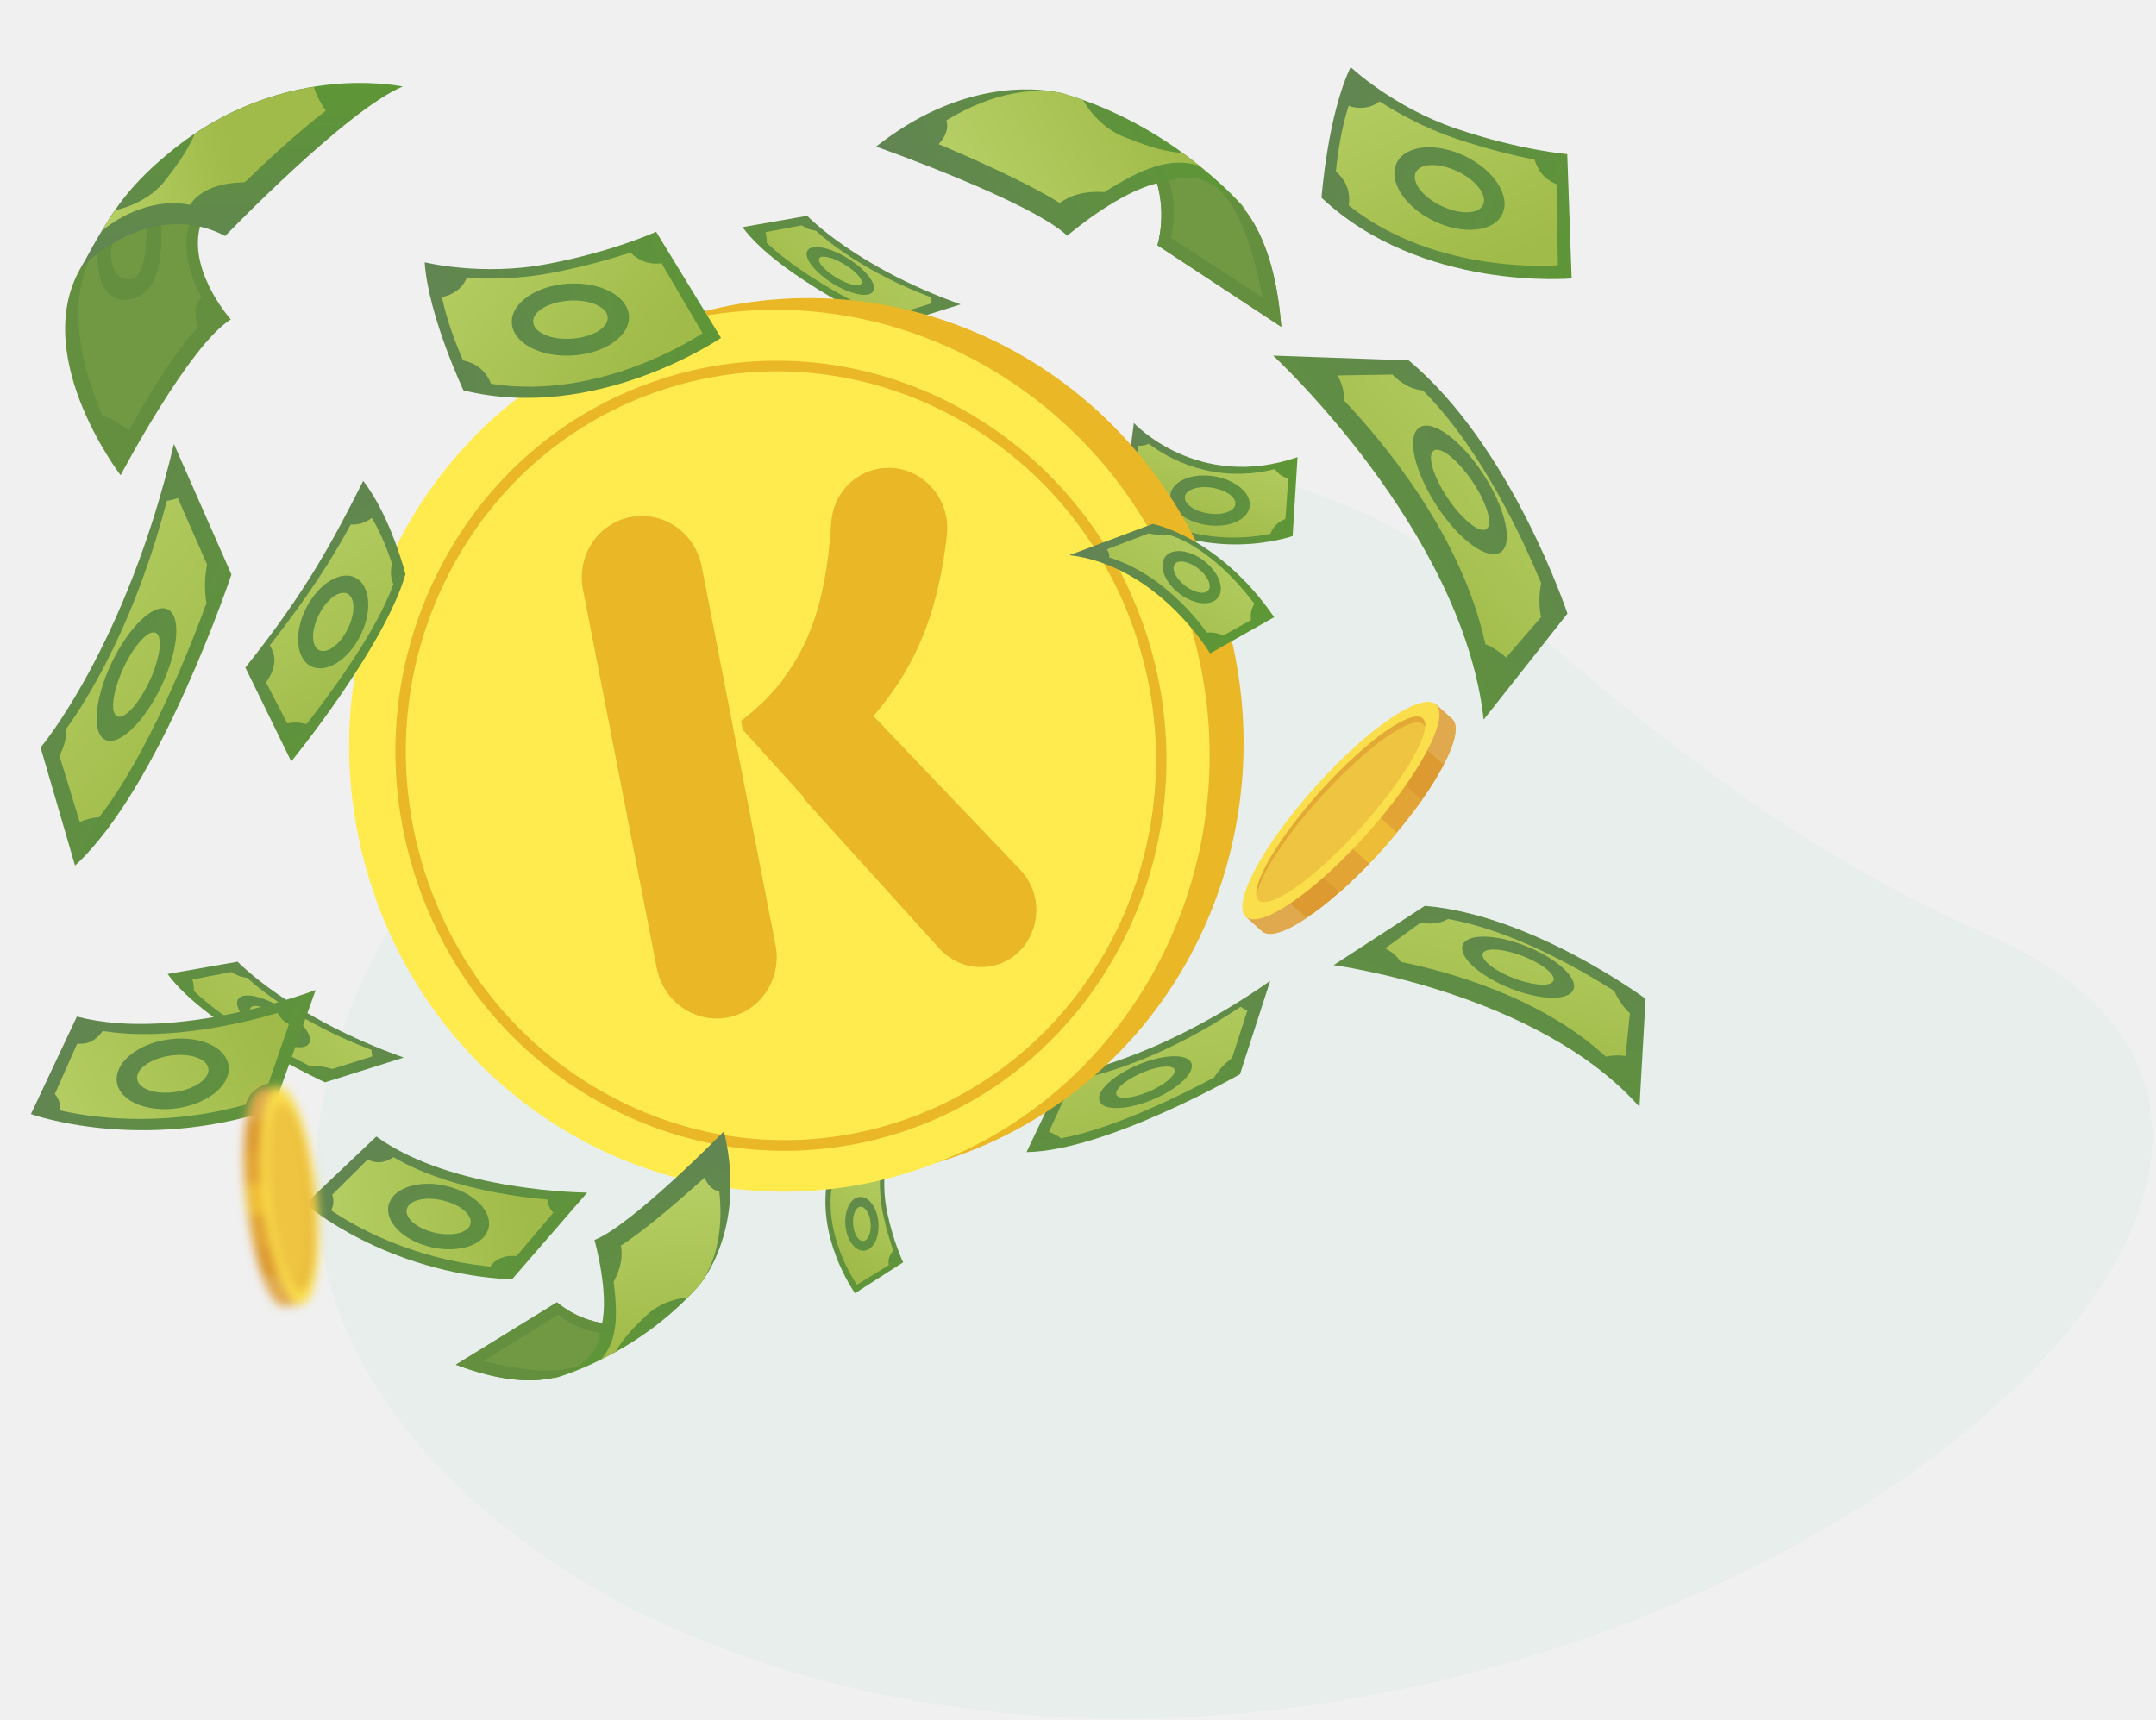
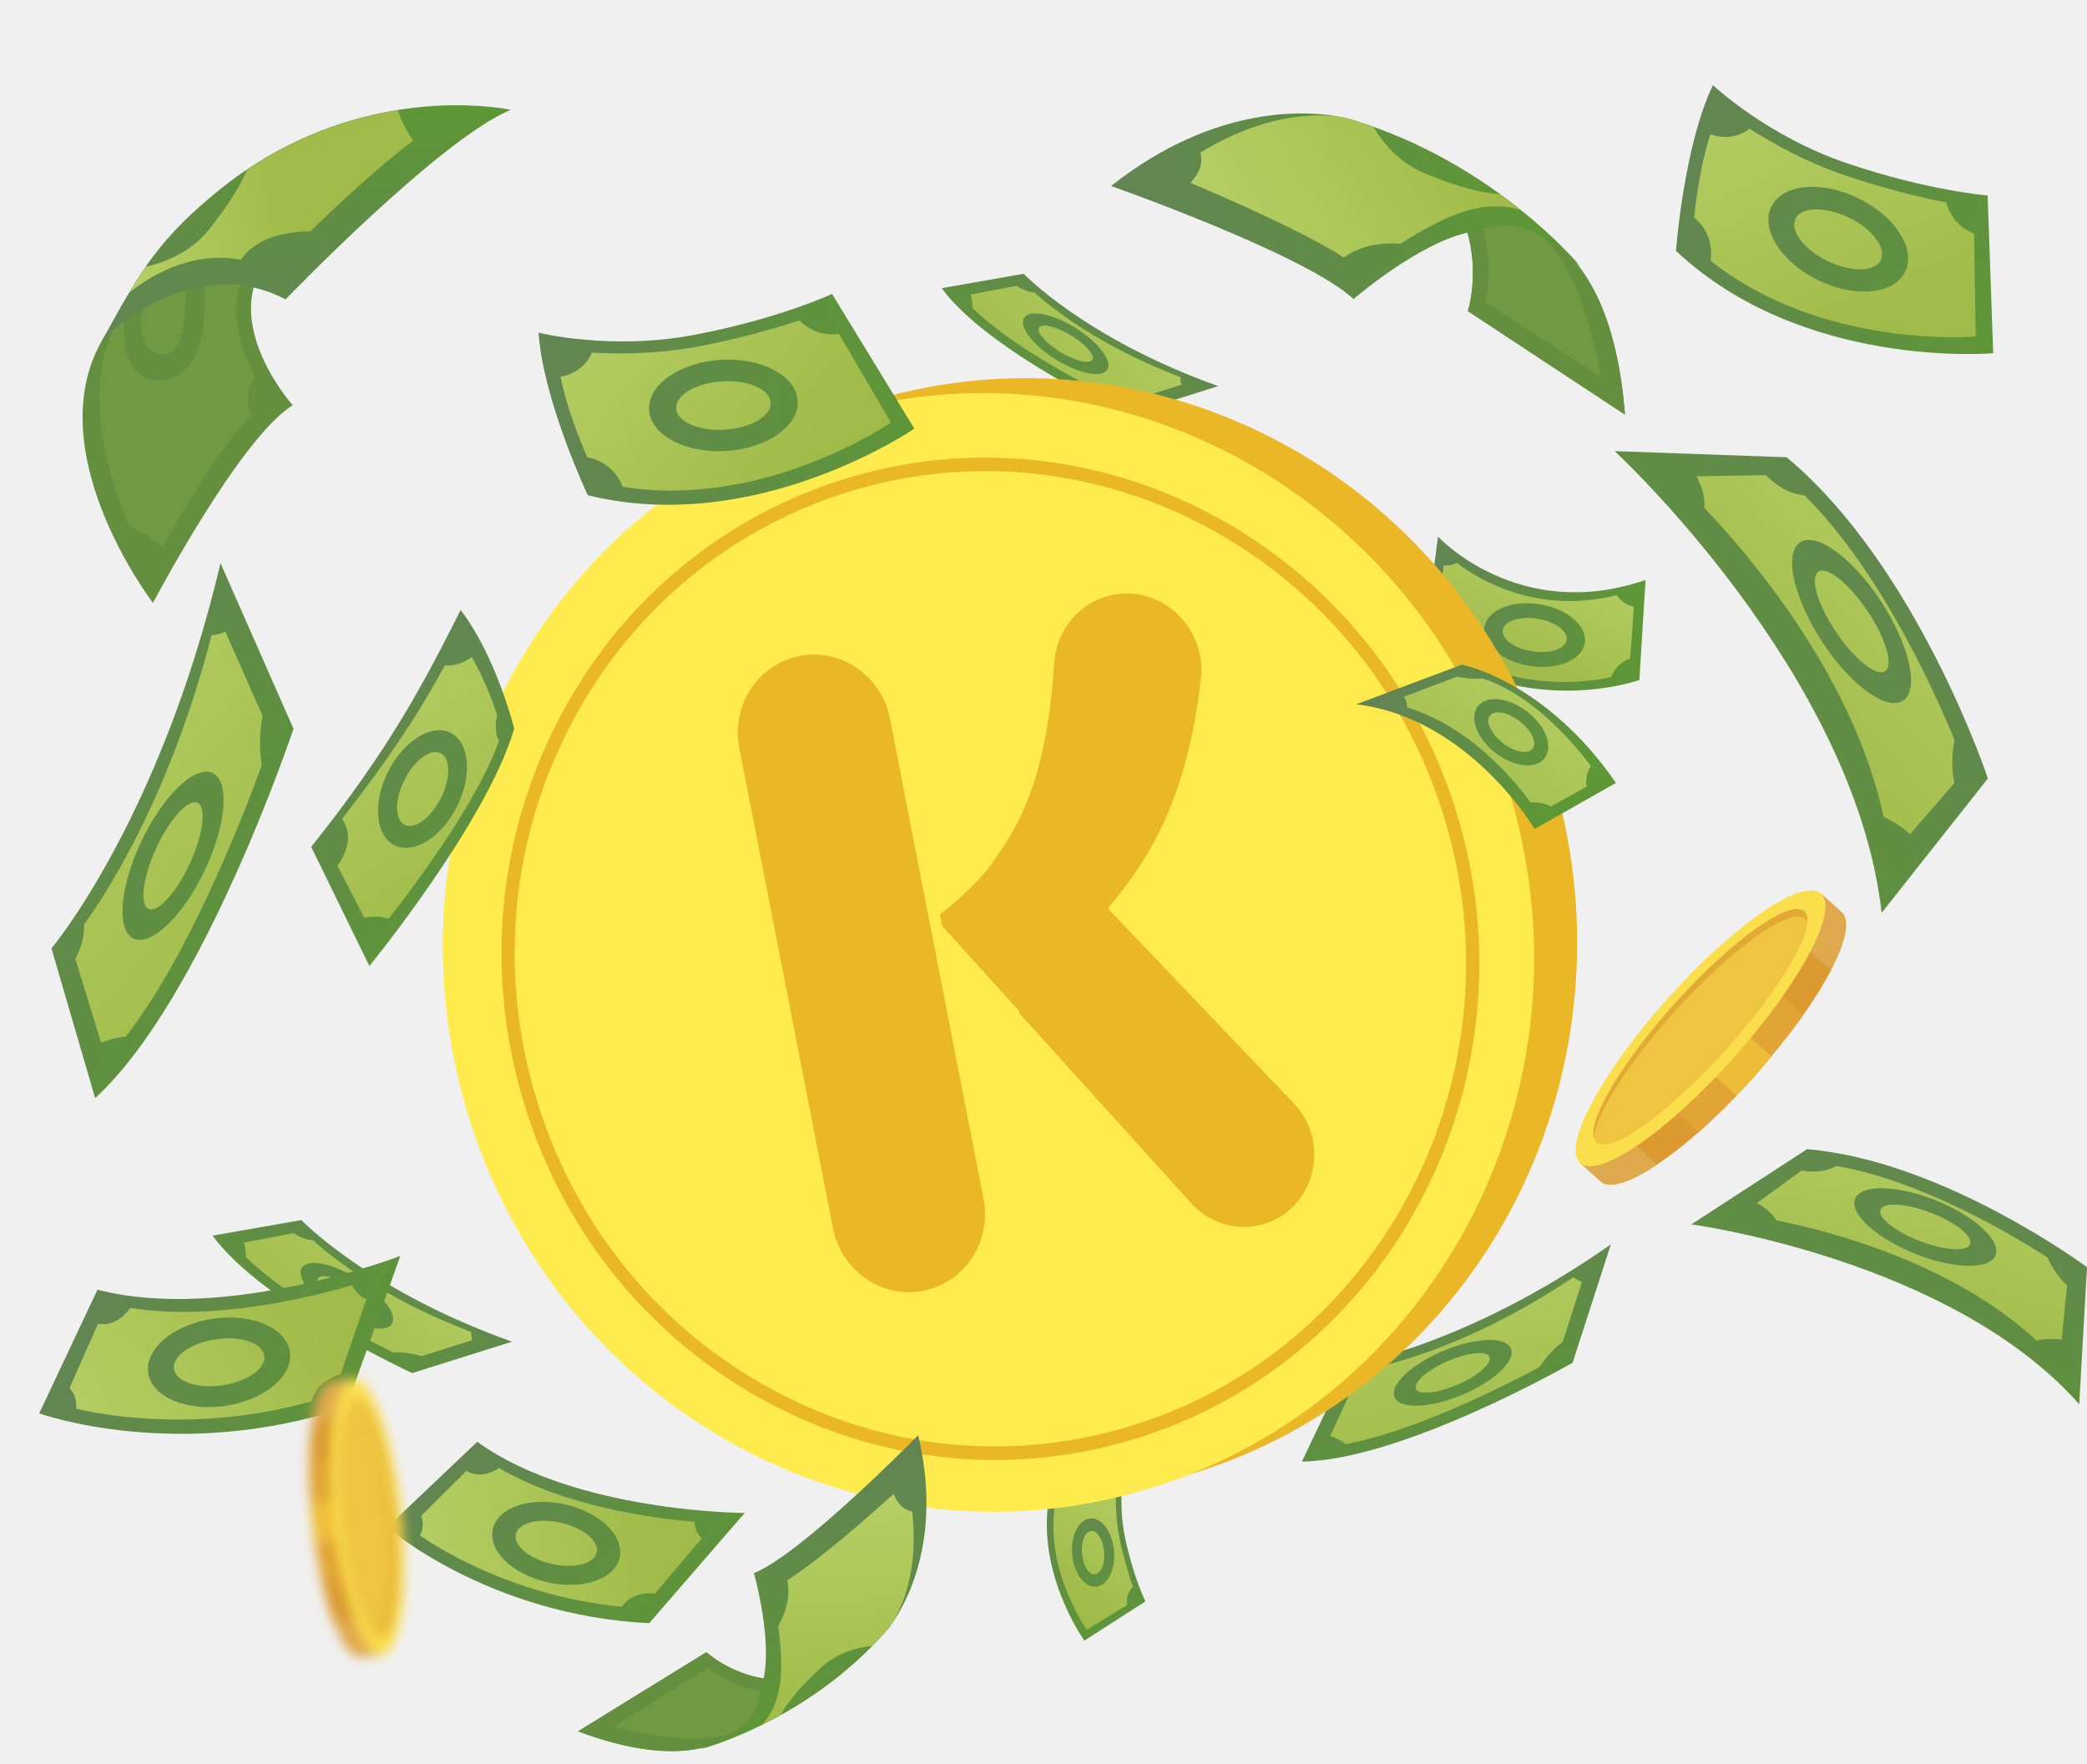
- <svg xmlns="http://www.w3.org/2000/svg" width="490" height="391" viewBox="0 0 490 391" fill="none">
-   <path opacity="0.2" d="M451.801 212.476C377.169 179.508 345.12 132.134 309.159 116.249C273.197 100.363 187.402 80.227 105.23 186.077C23.058 291.927 112.605 352.342 152.16 369.815C337.379 451.642 583.973 270.861 451.801 212.476Z" fill="#C3E5D9" />
+ <svg xmlns="http://www.w3.org/2000/svg" width="374" height="316" viewBox="0 0 374 316" fill="none">
  <path d="M201.537 262.866C201.537 262.866 200.181 268.873 201.65 275.709C203.1 282.545 205.266 286.97 205.266 286.97L194.324 293.995C194.324 293.995 185.115 281.208 188.242 267.216C188.242 267.216 195.981 263.355 201.537 262.866Z" fill="url(#paint0_linear)" />
  <path d="M195.548 274.334C194.456 274.429 193.702 276.237 193.891 278.384C194.079 280.531 195.096 282.207 196.207 282.113C197.3 282.019 198.053 280.211 197.865 278.064C197.676 275.916 196.659 274.259 195.548 274.334Z" fill="url(#paint1_linear)" />
  <path d="M203.024 284.334C202.384 282.507 201.461 279.607 200.708 276.086C199.992 272.715 199.917 269.495 199.992 267.291C198.806 266.821 198.185 265.841 197.94 264.749C195.473 265.314 193.025 266.331 191.367 267.103C191.066 268.76 190.068 269.626 188.995 270.078C187.394 281.792 194.776 292.055 194.776 292.055L201.989 287.611C201.763 286.255 202.252 285.163 203.024 284.334ZM196.396 284.334C194.324 284.504 192.422 281.905 192.14 278.534C191.857 275.163 193.307 272.282 195.379 272.112C197.45 271.943 199.352 274.542 199.635 277.913C199.917 281.302 198.467 284.165 196.396 284.334Z" fill="url(#paint2_linear)" />
  <path d="M241.562 244.562C241.562 244.562 262.072 241.62 288.677 222.989L281.818 244.203C281.818 244.203 251.343 261.683 233.305 261.913L241.562 244.562Z" fill="url(#paint3_linear)" />
  <path d="M258.773 244.218C255.197 245.928 253.013 248.082 253.862 249.086C254.729 250.065 258.305 249.48 261.888 247.811C265.465 246.101 267.649 243.947 266.799 242.944C265.933 241.965 262.333 242.532 258.773 244.218Z" fill="url(#paint4_linear)" />
  <path d="M281.944 228.887C265.535 239.865 252.096 243.797 246.529 245.038C245.464 246.28 244.168 247.03 242.906 247.478L238.39 257.313C239.407 257.672 240.379 258.144 241.124 258.783C253.321 256.548 269.156 248.577 275.895 244.972C276.92 243.375 278.29 241.805 280.022 240.492L283.506 229.706C282.896 229.49 282.379 229.196 281.944 228.887ZM270.476 241.195C272.089 243.067 268.865 246.736 263.263 249.405C257.661 252.074 251.799 252.706 250.186 250.833C248.574 248.961 251.797 245.293 257.399 242.623C262.984 239.978 268.839 239.305 270.476 241.195Z" fill="url(#paint5_linear)" />
  <path d="M183.455 49.058C183.455 49.058 194.545 60.723 218.313 69.191L201.793 74.391C201.793 74.391 177.013 62.955 168.753 51.635L183.455 49.058Z" fill="url(#paint6_linear)" />
  <path d="M191.416 59.803C188.724 58.307 186.377 57.893 186.124 58.883C185.894 59.872 187.873 61.874 190.542 63.392C193.234 64.888 195.581 65.302 195.834 64.313C196.064 63.323 194.085 61.299 191.416 59.803Z" fill="url(#paint7_linear)" />
  <path d="M211.549 67.58C197.215 62.127 188.679 55.386 185.388 52.417C184.123 52.302 183.064 51.819 182.213 51.221L173.953 52.786C174.183 53.591 174.321 54.419 174.252 55.178C181.155 61.897 193.326 68.34 198.641 70.986C200.114 70.916 201.725 71.078 203.335 71.584L211.733 68.938C211.595 68.454 211.549 67.994 211.549 67.58ZM198.595 65.855C198.135 67.718 194.362 67.327 190.151 64.98C185.941 62.633 182.903 59.205 183.364 57.341C183.824 55.478 187.597 55.869 191.808 58.216C195.995 60.562 199.056 63.968 198.595 65.855Z" fill="url(#paint8_linear)" />
  <path d="M257.697 96.161C257.697 96.161 272.103 111.776 294.889 103.927L293.782 121.857C293.782 121.857 273.926 129.009 255.177 115.607L257.697 96.161Z" fill="url(#paint9_linear)" />
  <path d="M275.484 110.874C272.308 110.382 269.541 111.283 269.295 112.902C269.05 114.521 271.406 116.222 274.562 116.714C277.738 117.205 280.504 116.304 280.75 114.685C281.016 113.087 278.66 111.386 275.484 110.874Z" fill="url(#paint10_linear)" />
  <path d="M292.143 117.985L292.799 108.743C291.406 108.436 290.422 107.616 289.725 106.653C275.648 110.157 265.32 104.092 261.079 100.875C260.28 101.264 259.48 101.387 258.702 101.325L257.493 112.083C259.829 112.739 261.55 114.276 261.345 117.452C272.533 123.538 283.496 122.452 288.742 121.345C289.254 119.952 290.238 118.661 292.143 117.985ZM274.152 119.337C269.193 118.558 265.546 115.444 266.017 112.391C266.488 109.337 270.914 107.493 275.873 108.272C280.832 109.05 284.48 112.165 284.008 115.218C283.537 118.271 279.131 120.116 274.152 119.337Z" fill="url(#paint11_linear)" />
  <g clip-path="url(#clip0)">
    <path d="M239.544 251.629C284.3 221.152 296.102 158.997 265.905 112.801C235.707 66.605 174.946 53.862 130.19 84.339C85.434 114.816 73.632 176.971 103.83 223.167C134.027 269.363 194.788 282.106 239.544 251.629Z" fill="#EAB726" />
    <path d="M211.156 264.974C209.834 265.461 208.498 265.928 207.145 266.361C206.687 266.506 206.228 266.651 205.772 266.784C204.729 267.101 203.689 267.4 202.641 267.686C152.584 281.062 100.185 251.748 84.094 200.437C68.743 151.497 91.825 99.705 136.138 79.257C139.672 77.623 143.34 76.194 147.134 74.979C148.493 74.541 149.863 74.14 151.226 73.768C152.554 73.405 153.887 73.074 155.22 72.771C159.304 71.846 163.391 71.204 167.474 70.832C173.54 70.27 179.581 70.296 185.531 70.892C203.981 72.727 221.524 79.916 236.119 91.372C251.606 103.52 263.773 120.464 270.18 140.902C286.312 192.358 259.984 246.96 211.156 264.974Z" fill="#FFEB4D" />
    <path d="M160.912 259.822C152.887 258.139 145.037 255.288 137.562 251.28C116.739 240.123 101.317 221.368 94.136 198.469C86.956 175.569 88.876 151.263 99.545 130.032C110.214 108.8 128.351 93.186 150.618 86.062C196.589 71.353 246.046 97.851 260.868 145.128C275.69 192.405 250.356 242.831 204.386 257.535C190.107 262.094 175.232 262.826 160.912 259.822ZM193.605 86.189C179.959 83.327 165.482 83.842 151.336 88.365C129.669 95.296 112.02 110.49 101.638 131.147C91.256 151.803 89.391 175.457 96.378 197.74C103.366 220.022 118.372 238.273 138.632 249.13C158.892 259.986 181.988 262.144 203.655 255.212C248.384 240.9 273.039 191.837 258.612 145.837C248.751 114.386 223.125 92.38 193.605 86.189Z" fill="#EAB726" />
    <path d="M159.48 128.784L176.248 214.805C177.743 222.471 172.919 229.845 165.459 231.299C157.999 232.753 150.758 227.731 149.264 220.066L132.495 134.045C131.001 126.38 135.825 119.005 143.285 117.551C150.745 116.097 157.985 121.119 159.48 128.784Z" fill="#EAB726" />
    <path d="M182.953 181.525L168.82 165.911L168.424 163.877C172.337 160.904 175.495 157.734 178.128 154.323L182.953 181.525Z" fill="#EAB726" />
    <path d="M177.91 154.415C185.266 144.828 187.961 133.399 188.906 118.873C189.291 112.757 193.618 107.739 199.467 106.599C208.262 104.884 216.194 112.473 215.202 121.606C212.878 142.294 206.415 153.524 198.515 162.775L231.857 197.728C238.951 205.185 235.225 217.699 225.278 219.638C220.95 220.482 216.491 218.944 213.506 215.646L182.679 181.578L177.91 154.415Z" fill="#EAB726" />
  </g>
  <path d="M303.099 219.408C303.099 219.408 349.629 225.634 372.607 251.643L374 227.067C374 227.067 348.196 207.939 323.825 205.932L303.099 219.408Z" fill="url(#paint12_linear)" />
  <path d="M369.453 240.051L370.436 230.385C369.33 229.32 368.266 228.009 367.405 226.33C367.201 225.961 367.037 225.634 366.914 225.306C359.828 220.8 343.936 211.503 329.067 208.922C327.101 210.069 324.89 210.11 322.883 209.741L314.814 215.599C316.288 216.377 317.558 217.36 318.336 218.671C328.822 220.8 350.121 226.535 364.948 240.215C366.259 239.928 367.733 239.847 369.453 240.051ZM344.673 225.224C337.669 222.766 332.098 218.384 332.303 215.435C332.508 212.486 338.324 212.076 345.369 214.534C352.373 216.991 357.944 221.374 357.739 224.323C357.534 227.272 351.677 227.682 344.673 225.224Z" fill="url(#paint13_linear)" />
  <path d="M345.206 217.032C340.741 215.476 337.014 215.476 336.932 217.032C336.85 218.589 340.372 221.128 344.837 222.685C349.302 224.241 353.029 224.241 353.111 222.685C353.234 221.128 349.67 218.589 345.206 217.032Z" fill="url(#paint14_linear)" />
  <path d="M54.01 218.63C54.01 218.63 66.017 231.259 91.749 240.426L73.863 246.056C73.863 246.056 47.035 233.676 38.092 221.42L54.01 218.63Z" fill="url(#paint15_linear)" />
  <path d="M62.629 230.263C59.714 228.643 57.173 228.195 56.9 229.266C56.65 230.337 58.793 232.505 61.682 234.149C64.597 235.768 67.138 236.216 67.412 235.145C67.661 234.074 65.518 231.882 62.629 230.263Z" fill="url(#paint16_linear)" />
  <path d="M84.426 238.683C68.907 232.779 59.665 225.48 56.103 222.267C54.733 222.142 53.587 221.619 52.666 220.971L43.723 222.665C43.972 223.537 44.121 224.434 44.047 225.256C51.52 232.53 64.697 239.505 70.451 242.369C72.046 242.294 73.79 242.469 75.533 243.017L84.626 240.152C84.476 239.629 84.426 239.131 84.426 238.683ZM70.402 236.814C69.903 238.832 65.818 238.408 61.26 235.868C56.701 233.327 53.413 229.615 53.911 227.597C54.409 225.58 58.495 226.003 63.053 228.544C67.587 231.085 70.9 234.772 70.402 236.814Z" fill="url(#paint17_linear)" />
  <path d="M133.453 271.12C133.453 271.12 103.016 271.024 85.528 258.367L69.389 273.686C69.389 273.686 87.455 289.444 116.34 290.873L133.453 271.12Z" fill="url(#paint18_linear)" />
  <path d="M83.578 263.582L75.499 271.609C75.968 273.008 75.772 274.193 75.246 275.152C79.967 278.368 93.073 286.128 111.409 287.93C112.506 286.395 114.367 285.318 117.407 285.535L125.747 275.686C125.042 274.982 124.547 274.005 124.408 272.7C117.278 272.097 101.21 270.003 89.43 263.066C87.081 264.599 85.121 264.443 83.578 263.582ZM101.26 269.576C107.524 270.992 111.92 275.261 111.048 279.128C110.177 282.994 104.386 284.96 98.097 283.548C91.833 282.132 87.438 277.864 88.309 273.997C89.206 270.126 94.997 268.16 101.26 269.576Z" fill="url(#paint19_linear)" />
  <path d="M92.447 274.923C91.992 276.964 94.863 279.351 98.865 280.249C102.867 281.148 106.481 280.24 106.936 278.199C107.39 276.157 104.52 273.77 100.517 272.872C96.51 271.949 92.902 272.882 92.447 274.923Z" fill="url(#paint20_linear)" />
  <path d="M46.065 49.665C37.999 48.218 26.364 49.305 19.631 58.878C5.303 79.211 27.414 108.042 27.414 108.042C27.414 108.042 42.987 78.454 52.458 72.613C52.458 72.613 41.583 60.512 46.065 49.665Z" fill="#638F3F" />
  <path opacity="0.2" d="M29.413 63.523C33.673 63.53 33.282 52.02 33.282 52.02C33.282 52.02 26.69 50.37 25.329 56.266C25.329 56.225 24.375 63.514 29.413 63.523Z" fill="#AAC25C" />
  <path opacity="0.2" d="M36.481 49.772C36.481 49.772 38.583 66.405 29.815 68.029C21.047 69.694 22.215 56.875 22.215 56.875C22.38 56.179 22.627 55.606 22.915 55.033C22.012 56.015 21.191 57.16 20.533 58.511C14.779 70.38 19.383 85.46 23.218 94.437C25.347 95.137 27.392 96.451 29.274 97.928C32.684 91.749 39.338 80.292 45.001 74.403C44.593 73.214 44.349 71.985 44.474 70.634C44.599 69.405 45.051 68.382 45.79 67.605C43.503 63.382 40.852 56.497 43.32 50.316C41.232 49.944 38.775 49.694 36.235 49.772C36.358 49.772 36.481 49.772 36.481 49.772Z" fill="#AAC25C" />
  <path d="M91.539 19.676C78.833 24.898 51.179 53.647 51.179 53.647C37.919 46.661 24.225 54.79 18.317 61.047C20.043 57.814 21.604 54.99 23.164 52.412C27.19 45.62 31.376 40.343 39.743 33.68C53.647 22.645 68.029 19.555 78.147 18.958C86.257 18.521 91.539 19.676 91.539 19.676Z" fill="url(#paint21_linear)" />
  <path d="M43.163 46.547C45.79 42.742 50.626 41.522 55.623 41.448C60.71 36.5 67.766 29.959 74.04 25.177C72.937 23.578 71.957 21.774 71.305 19.766C63.316 21.022 53.767 24.037 44.254 30.452C42.568 34.422 39.982 37.859 37.684 40.845C34.851 44.567 30.424 46.854 26.162 47.789C25.136 49.303 24.15 50.816 23.165 52.453C27.881 48.611 35.342 45.019 43.163 46.547Z" fill="url(#paint22_linear)" />
  <path d="M9.225 169.942C9.225 169.942 28.654 146.899 39.52 100.918L52.599 130.596C52.599 130.596 36.417 179.072 17.048 196.777L9.225 169.942Z" fill="url(#paint23_linear)" />
  <path d="M27.585 152.913C25.356 158.231 25.068 162.685 26.962 162.952C28.851 163.177 32.169 159.082 34.446 153.801C36.675 148.483 36.963 144.029 35.069 143.762C33.181 143.537 29.819 147.637 27.585 152.913Z" fill="url(#paint24_linear)" />
  <path d="M37.915 113.84C30.716 141.642 19.926 158.918 15.079 165.653C15.126 168.032 14.444 170.102 13.506 171.81L18.119 186.862C19.57 186.267 21.083 185.84 22.511 185.812C33.595 171.582 43.08 147.601 46.91 137.164C46.479 134.437 46.447 131.406 47.057 128.304L40.404 113.218C39.533 113.574 38.686 113.755 37.915 113.84ZM37.37 138.306C40.933 138.778 40.982 145.882 37.481 154.202C33.98 162.522 28.224 168.881 24.66 168.408C21.097 167.935 21.048 160.832 24.549 152.512C28.055 144.234 33.763 137.838 37.37 138.306Z" fill="url(#paint25_linear)" />
  <path d="M82.546 109.323C75.942 122.39 69.877 134.112 55.766 151.752L66.195 173.108C66.195 173.108 87.265 147.329 92.156 130.542C92.156 130.542 88.866 117.485 82.546 109.323Z" fill="url(#paint26_linear)" />
  <path d="M78.96 134.973C80.751 135.869 80.805 139.482 79.001 143.021C77.225 146.576 74.312 148.706 72.521 147.81C70.73 146.914 70.676 143.301 72.48 139.762C74.256 136.207 77.142 134.062 78.96 134.973Z" fill="url(#paint27_linear)" />
  <path d="M79.714 119.238C81.499 119.378 83.138 118.755 84.529 117.743C86.743 121.528 88.235 125.516 89.091 128.145C88.635 130.111 88.857 131.633 89.405 132.764C85.624 143.543 74.69 158.199 69.658 164.623C68.305 164.223 66.827 164.112 65.299 164.474L60.462 155.136C63.068 151.508 62.653 148.732 61.306 146.723C69.687 136.048 75.179 127.589 79.714 119.238ZM69.539 138.294C66.745 143.859 67.279 149.747 70.683 151.475C74.101 153.175 79.13 150.081 81.898 144.502C84.693 138.938 84.158 133.049 80.755 131.321C77.379 129.609 72.334 132.73 69.539 138.294Z" fill="url(#paint28_linear)" />
  <path d="M96.519 59.623C96.519 59.623 109.516 62.862 124.452 59.999C139.386 57.176 149.114 52.681 149.114 52.681L163.859 76.812C163.859 76.812 135.61 96.218 105.335 88.744C105.335 88.744 97.315 71.727 96.519 59.623Z" fill="url(#paint29_linear)" />
  <path d="M121.168 73.2C121.32 75.579 125.214 77.305 129.892 76.999C134.569 76.693 138.263 74.563 138.112 72.142C137.96 69.763 134.065 68.037 129.388 68.343C124.71 68.649 121.058 70.78 121.168 73.2Z" fill="url(#paint30_linear)" />
  <path d="M143.273 57.426C139.27 58.73 132.92 60.596 125.226 62.064C117.861 63.457 110.855 63.465 106.068 63.195C104.987 65.752 102.827 67.056 100.44 67.535C101.55 72.927 103.643 78.3 105.241 81.941C108.83 82.676 110.666 84.888 111.597 87.244C136.99 91.291 159.664 75.735 159.664 75.735L150.349 59.837C147.389 60.262 145.038 59.145 143.273 57.426ZM142.953 71.84C143.221 76.353 137.478 80.363 130.135 80.814C122.791 81.265 116.596 77.973 116.328 73.46C116.059 68.948 121.802 64.938 129.146 64.486C136.53 64.036 142.685 67.327 142.953 71.84Z" fill="url(#paint31_linear)" />
  <path d="M291.198 74.294L263.05 55.753C263.05 55.753 265.222 48.961 262.829 41.182C263.801 40.819 264.848 40.506 265.941 40.357C269.031 39.826 272.388 40.181 275.661 41.713C282.958 45.106 289.68 54.618 291.198 74.294Z" fill="#638F3F" />
  <path d="M291.198 74.294L263.05 55.753C263.05 55.753 265.222 48.961 262.829 41.182C263.801 40.819 264.848 40.506 265.941 40.357C269.031 39.826 272.388 40.181 275.661 41.713C282.958 45.106 289.68 54.618 291.198 74.294Z" fill="#638F3F" />
  <path opacity="0.2" d="M286.938 67.622L266.057 53.998C266.057 53.998 267.972 48.247 265.559 40.432C265.666 40.371 265.757 40.366 265.885 40.341C268.975 39.811 272.332 40.165 275.605 41.697C280.589 45.414 284.356 54.203 286.938 67.622Z" fill="#AAC25C" />
  <path d="M283.245 47.768C272.484 38.194 270.152 40.225 263.473 41.569C254.308 43.43 242.556 53.591 242.556 53.591C234.083 45.638 199.111 33.329 199.111 33.329C218.196 18.249 235.033 19.944 240.223 20.953C240.426 20.98 240.629 21.005 240.797 21.052C241.503 21.216 241.838 21.308 241.838 21.308C255.052 25.25 265.495 31.942 272.547 37.641C279.097 42.87 282.794 47.224 283.245 47.768Z" fill="url(#paint32_linear)" />
  <path d="M255.529 31.149C251.464 29.548 248.211 26.309 246.132 22.732C244.731 22.256 243.31 21.744 241.838 21.308C241.838 21.308 241.447 21.201 240.797 21.051C240.63 21.005 240.426 20.979 240.223 20.953C235.196 20.229 226.279 20.536 215.084 27.365C215.674 29.15 214.927 30.987 213.353 32.777C219.975 35.563 233.57 41.502 240.823 46.144C243.261 44.382 246.581 43.344 250.965 43.681C254.532 41.419 258.877 38.951 262.579 37.838C266.153 36.75 269.45 36.667 272.567 37.676C271.381 36.748 270.118 35.77 268.764 34.796C263.939 34.428 259.427 32.704 255.529 31.149Z" fill="url(#paint33_linear)" />
  <path d="M103.59 310.247L126.596 296.065C126.596 296.065 130.797 299.943 137.262 300.838C137.197 301.667 137.069 302.534 136.808 303.379C136.147 305.804 134.753 308.125 132.531 309.985C127.595 314.14 118.405 315.805 103.59 310.247Z" fill="#638F3F" />
  <path d="M103.59 310.247L126.596 296.065C126.596 296.065 130.797 299.943 137.262 300.838C137.197 301.667 137.069 302.534 136.808 303.379C136.147 305.804 134.753 308.125 132.531 309.985C127.595 314.14 118.405 315.805 103.59 310.247Z" fill="#638F3F" />
  <path opacity="0.2" d="M109.882 309.409L126.854 298.845C126.854 298.845 130.385 302.184 136.882 303.076C136.89 303.174 136.863 303.243 136.838 303.343C136.177 305.769 134.783 308.089 132.561 309.949C128.172 312.314 120.509 312.076 109.882 309.409Z" fill="#AAC25C" />
  <path d="M125.562 313.447C136.164 308.867 135.478 306.485 136.762 301.175C138.512 293.884 135.106 281.902 135.106 281.902C143.755 278.435 164.542 257.184 164.542 257.184C169.041 276.162 162.108 287.826 159.618 291.256C159.53 291.395 159.443 291.534 159.352 291.64C158.994 292.097 158.813 292.309 158.813 292.309C151.475 300.579 143.075 305.904 136.546 309.1C130.527 312.091 126.111 313.304 125.562 313.447Z" fill="url(#paint34_linear)" />
  <path d="M147.025 298.929C149.565 296.516 153.021 295.248 156.324 294.949C157.145 294.092 157.998 293.232 158.813 292.309C158.813 292.309 159.024 292.062 159.352 291.64C159.442 291.534 159.53 291.395 159.617 291.256C161.846 287.847 164.642 281.262 163.468 270.813C161.971 270.637 160.889 269.473 160.121 267.722C155.854 271.593 146.935 279.463 141.105 283.163C141.56 285.532 141.191 288.296 139.462 291.369C139.898 294.727 140.221 298.721 139.776 301.788C139.357 304.754 138.301 307.179 136.512 309.103C137.588 308.555 138.727 307.968 139.893 307.314C141.795 303.931 144.575 301.236 147.025 298.929Z" fill="url(#paint35_linear)" />
  <path d="M306.967 15.255C306.967 15.255 316.699 24.458 331.116 29.298C345.512 34.173 356.193 35.034 356.193 35.034L357.189 63.296C357.189 63.296 323.05 66.329 300.348 44.952C300.348 44.952 301.717 26.189 306.967 15.255Z" fill="url(#paint36_linear)" />
  <path d="M321.773 39.185C320.737 41.333 323.282 44.748 327.507 46.779C331.732 48.809 335.995 48.767 337.052 46.584C338.088 44.437 335.543 41.021 331.318 38.991C327.094 36.96 322.865 37.023 321.773 39.185Z" fill="url(#paint37_linear)" />
  <path d="M348.775 36.3C344.648 35.47 338.199 33.977 330.776 31.477C323.677 29.075 317.57 25.641 313.532 23.055C311.334 24.752 308.813 24.827 306.498 24.073C304.817 29.314 304.002 35.022 303.607 38.979C306.372 41.382 306.885 44.21 306.539 46.72C326.672 62.715 354.063 60.298 354.063 60.298L353.755 41.874C350.968 40.792 349.468 38.664 348.775 36.3ZM341.418 48.699C339.436 52.762 332.464 53.435 325.845 50.222C319.226 47.009 315.446 41.099 317.428 37.036C319.411 32.973 326.383 32.3 333.002 35.513C339.656 38.747 343.4 44.636 341.418 48.699Z" fill="url(#paint38_linear)" />
  <path d="M289.347 80.838C289.347 80.838 332.388 120.554 337.2 163.582L356.241 139.49C356.241 139.49 343.61 101.461 320.168 81.939L289.347 80.838Z" fill="url(#paint39_linear)" />
  <path d="M342.291 149.486L350.225 140.322C349.859 138.442 349.712 136.341 350.037 134.009C350.093 133.486 350.16 133.034 350.27 132.612C346.266 122.931 336.706 102.045 323.377 88.751C320.547 88.512 318.26 86.968 316.475 85.153L304.038 85.348C304.985 87.199 305.577 89.113 305.432 91.009C314.61 100.701 332.244 121.826 337.573 146.423C339.117 147.07 340.681 148.044 342.291 149.486ZM327.622 116.582C322.233 109.052 319.688 100.583 322.011 97.719C324.335 94.855 330.566 98.607 335.997 106.167C341.386 113.698 343.931 122.166 341.607 125.03C339.284 127.894 333.01 124.113 327.622 116.582Z" fill="url(#paint40_linear)" />
  <path d="M334.039 108.601C330.597 103.811 326.791 101.138 325.592 102.669C324.392 104.199 326.168 109.317 329.61 114.107C333.052 118.897 336.857 121.569 338.057 120.039C339.298 118.538 337.481 113.391 334.039 108.601Z" fill="url(#paint41_linear)" />
  <path d="M261.97 119.098C261.97 119.098 276.976 121.965 289.583 140.303L275.019 148.552C275.019 148.552 263.205 128.606 243.049 126.206L261.97 119.098Z" fill="url(#paint42_linear)" />
  <path d="M269.31 133.149C271.407 134.78 273.807 135.247 274.646 134.175C275.485 133.103 274.46 130.912 272.339 129.258C270.242 127.627 267.842 127.161 267.003 128.233C266.164 129.304 267.213 131.495 269.31 133.149Z" fill="url(#paint43_linear)" />
  <path d="M252.09 126.741C263.368 130.167 271.291 139.674 274.297 143.822C275.485 143.705 276.743 143.868 277.932 144.521L284.317 140.956C284.107 139.371 284.48 138.183 285.109 137.274C277.396 127.114 270.102 122.92 265.605 121.568C263.671 121.825 261.038 121.266 261.038 121.266L251.554 124.877C251.973 125.367 252.183 125.996 252.09 126.741ZM264.836 126.555C266.421 124.528 270.382 124.971 273.691 127.534C277 130.097 278.398 133.825 276.813 135.876C275.229 137.903 271.267 137.46 267.959 134.897C264.65 132.311 263.252 128.582 264.836 126.555Z" fill="url(#paint44_linear)" />
  <path d="M71.743 225.056C71.743 225.056 40.471 237.11 17.471 231.105L7.027 253.27C7.027 253.27 31.858 262.227 62.069 252.159L71.743 225.056Z" fill="url(#paint45_linear)" />
  <path d="M17.553 237.236L12.467 248.699C13.508 249.948 13.778 251.242 13.622 252.436C19.751 253.851 36.299 256.58 55.835 251.108C56.348 249.095 57.827 247.247 61.033 246.255L65.659 232.818C64.654 232.377 63.756 231.572 63.093 230.288C55.536 232.517 38.21 236.784 23.352 234.369C21.553 236.881 19.48 237.503 17.553 237.236ZM38.091 236.326C45.085 235.278 51.3 237.903 51.95 242.219C52.6 246.535 47.442 250.864 40.425 251.927C33.431 252.975 27.216 250.35 26.567 246.034C25.941 241.703 31.098 237.374 38.091 236.326Z" fill="url(#paint46_linear)" />
  <path d="M31.182 245.332C31.53 247.608 35.43 248.912 39.895 248.235C44.361 247.559 47.707 245.184 47.358 242.908C47.01 240.632 43.11 239.328 38.645 240.005C34.164 240.657 30.833 243.056 31.182 245.332Z" fill="url(#paint47_linear)" />
  <path d="M326.322 160.122L330.036 163.465C331.596 164.876 330.779 168.739 328.104 173.864C328.104 173.938 328.03 174.013 328.03 174.013C326.767 176.39 325.133 179.064 323.128 181.886C323.128 181.961 323.053 181.961 323.053 182.035C321.419 184.338 319.488 186.789 317.408 189.315L317.334 189.389C316.368 190.503 315.402 191.692 314.362 192.88C313.322 194.069 312.282 195.183 311.242 196.223L311.168 196.371C308.94 198.674 306.711 200.828 304.557 202.76C304.483 202.76 304.483 202.834 304.409 202.834C301.809 205.137 299.357 207.068 297.055 208.554C296.98 208.628 296.98 208.628 296.906 208.628C292.152 211.822 288.438 213.085 286.804 211.673L283.09 208.331L326.322 160.122Z" fill="#E2A935" />
  <path d="M289.255 201.57L297.129 208.627C297.054 208.702 297.054 208.702 296.98 208.702C292.226 211.896 288.512 213.158 286.878 211.747L283.164 208.404L289.255 201.57Z" fill="#E0A94D" />
  <path d="M295.494 194.588L304.557 202.759C304.482 202.759 304.482 202.833 304.408 202.833C301.808 205.136 299.357 207.067 297.054 208.553C296.98 208.627 296.98 208.627 296.906 208.627L289.106 201.645L295.494 194.588Z" fill="#DC9A31" />
  <path d="M301.66 187.68L311.242 196.222L311.168 196.371C308.939 198.674 306.711 200.828 304.557 202.759C304.482 202.759 304.482 202.833 304.408 202.833L295.346 194.737L301.66 187.68Z" fill="#E2A434" />
  <path d="M326.321 160.121L330.035 163.464C331.595 164.875 330.778 168.738 328.104 173.863C328.104 173.938 328.03 174.012 328.03 174.012L320.156 166.955L326.321 160.121Z" fill="#E0A94D" />
  <path d="M320.305 166.881L328.104 173.863C328.104 173.938 328.03 174.012 328.03 174.012C326.767 176.389 325.133 179.063 323.127 181.886C323.127 181.96 323.053 181.96 323.053 182.034L313.991 173.863L320.305 166.881Z" fill="#DC9A31" />
  <path d="M314.065 173.789L323.127 181.886C323.127 181.96 323.053 181.96 323.053 182.034C321.419 184.337 319.488 186.788 317.408 189.314L317.333 189.388L307.751 180.846L314.065 173.789Z" fill="#E2A434" />
  <path d="M307.899 180.772L317.481 189.314L317.407 189.388C316.442 190.503 315.476 191.691 314.436 192.88C313.396 194.068 312.356 195.182 311.316 196.222L311.242 196.371L301.659 187.828L307.899 180.772Z" fill="#EEBD37" />
  <path d="M310.666 189.573C322.591 176.24 329.606 163.059 326.334 160.133C323.062 157.206 310.742 165.642 298.817 178.975C286.892 192.308 279.877 205.489 283.149 208.415C286.421 211.342 298.741 202.906 310.666 189.573Z" fill="#FADE4B" />
  <path d="M323.424 163.39C323.796 163.835 324.018 164.504 323.87 165.395C323.796 165.172 323.647 164.875 323.498 164.727C321.121 162.275 310.796 169.555 300.471 180.92C291.929 190.28 286.06 199.565 285.615 203.873C284.649 200.456 290.889 190.057 300.397 179.509C310.722 168.144 321.047 160.864 323.424 163.39Z" fill="#E2A935" />
  <path opacity="0.5" d="M323.499 164.727C323.647 164.876 323.796 165.173 323.87 165.396C323.424 169.704 317.556 178.989 309.014 188.423C298.688 199.788 288.363 207.068 285.986 204.616C285.838 204.394 285.689 204.171 285.615 203.874C286.135 199.491 292.003 190.28 300.471 180.92C310.796 169.481 321.122 162.276 323.499 164.727Z" fill="#E2A935" />
  <g filter="url(#filter0_f)">
    <path d="M68.456 296.551L64.638 296.942C63.03 297.102 61.253 294.645 59.715 290.48C59.673 290.442 59.669 290.361 59.669 290.361C58.967 288.417 58.288 286.108 57.715 283.511C57.673 283.473 57.711 283.43 57.669 283.392C57.201 281.274 56.802 278.911 56.437 276.425L56.433 276.345C56.297 275.22 56.118 274.058 55.978 272.853C55.838 271.649 55.74 270.482 55.684 269.354L55.638 269.235C55.476 266.779 55.399 264.4 55.411 262.178C55.449 262.136 55.407 262.098 55.445 262.056C55.475 259.389 55.64 256.998 55.982 254.921C55.978 254.84 55.978 254.84 56.016 254.798C56.65 250.445 57.846 247.68 59.492 247.478L63.31 247.088L68.456 296.551Z" fill="#E2A935" />
    <path d="M63.978 254.082L55.902 254.925C55.898 254.844 55.898 254.844 55.936 254.802C56.57 250.449 57.766 247.684 59.412 247.482L63.23 247.092L63.978 254.082Z" fill="#E0A94D" />
    <path d="M64.735 261.234L55.412 262.178C55.45 262.136 55.408 262.098 55.446 262.056C55.476 259.388 55.641 256.997 55.983 254.921C55.979 254.84 55.979 254.84 56.017 254.798L64.013 253.959L64.735 261.234Z" fill="#DC9A31" />
    <path d="M65.488 268.305L55.685 269.354L55.639 269.235C55.477 266.779 55.4 264.4 55.412 262.178C55.45 262.136 55.408 262.098 55.446 262.056L64.727 261.073L65.488 268.305Z" fill="#E2A434" />
    <path d="M68.456 296.551L64.639 296.941C63.031 297.102 61.254 294.645 59.716 290.48C59.673 290.442 59.669 290.361 59.669 290.361L67.746 289.518L68.456 296.551Z" fill="#E0A94D" />
    <path d="M67.712 289.641L59.716 290.48C59.674 290.442 59.67 290.361 59.67 290.361C58.968 288.417 58.289 286.108 57.716 283.511C57.674 283.472 57.712 283.43 57.67 283.392L66.993 282.447L67.712 289.641Z" fill="#DC9A31" />
    <path d="M66.997 282.528L57.716 283.511C57.674 283.472 57.712 283.43 57.67 283.392C57.202 281.274 56.803 278.911 56.438 276.425L56.434 276.344L66.237 275.295L66.997 282.528Z" fill="#E2A434" />
    <path d="M66.202 275.419L56.399 276.468L56.395 276.387C56.259 275.263 56.081 274.1 55.94 272.896C55.8 271.691 55.702 270.524 55.647 269.396L55.6 269.277L65.403 268.228L66.202 275.419Z" fill="#EEBD37" />
    <path d="M59.766 272.455C61.205 286.117 65.09 296.906 68.443 296.553C71.796 296.199 73.347 284.838 71.908 271.176C70.468 257.514 66.584 246.725 63.231 247.078C59.878 247.431 58.327 258.793 59.766 272.455Z" fill="#FADE4B" />
    <path d="M68.089 293.217C67.644 293.199 67.148 292.981 66.718 292.437C66.883 292.509 67.128 292.578 67.29 292.57C69.91 292.481 71.091 282.851 69.947 271.114C69.025 261.426 66.766 253.299 64.544 250.823C66.986 252.036 69.688 260.949 70.788 271.8C71.933 283.537 70.752 293.167 68.089 293.217Z" fill="#E2A935" />
    <path opacity="0.5" d="M67.291 292.57C67.13 292.578 66.884 292.509 66.719 292.437C64.497 289.961 62.238 281.834 61.274 272.107C60.129 260.37 61.31 250.74 63.931 250.651C64.134 250.682 64.338 250.712 64.545 250.823C66.772 253.379 68.988 261.468 69.948 271.114C71.135 282.889 69.912 292.481 67.291 292.57Z" fill="#E2A935" />
  </g>
  <defs>
-     <filter id="filter0_f" x="53.41" y="245.07" width="21.035" height="53.879" filterUnits="userSpaceOnUse" color-interpolation-filters="sRGB">
+     <filter id="filter0_f" x="34.468" y="243.069" width="58.28" height="58.045" filterUnits="userSpaceOnUse" color-interpolation-filters="sRGB">
      <feFlood flood-opacity="0" result="BackgroundImageFix" />
      <feBlend mode="normal" in="SourceGraphic" in2="BackgroundImageFix" result="shape" />
      <feGaussianBlur stdDeviation="1" result="effect1_foregroundBlur" />
    </filter>
    <linearGradient id="paint0_linear" x1="193.926" y1="261.513" x2="198.279" y2="295.598" gradientUnits="userSpaceOnUse">
      <stop stop-color="#628454" />
      <stop offset="1" stop-color="#5E9735" />
    </linearGradient>
    <linearGradient id="paint1_linear" x1="205.692" y1="265.289" x2="190.477" y2="285.367" gradientUnits="userSpaceOnUse">
      <stop stop-color="#B6CF65" />
      <stop offset="1" stop-color="#A0BB49" />
    </linearGradient>
    <linearGradient id="paint2_linear" x1="205.739" y1="265.326" x2="190.526" y2="285.402" gradientUnits="userSpaceOnUse">
      <stop stop-color="#B6CF65" />
      <stop offset="1" stop-color="#A0BB49" />
    </linearGradient>
    <linearGradient id="paint3_linear" x1="252.865" y1="221.794" x2="270.457" y2="266.456" gradientUnits="userSpaceOnUse">
      <stop stop-color="#628454" />
      <stop offset="1" stop-color="#5E9735" />
    </linearGradient>
    <linearGradient id="paint4_linear" x1="255.605" y1="215.46" x2="263.485" y2="266.625" gradientUnits="userSpaceOnUse">
      <stop stop-color="#B6CF65" />
      <stop offset="1" stop-color="#A0BB49" />
    </linearGradient>
    <linearGradient id="paint5_linear" x1="256.591" y1="215.307" x2="264.471" y2="266.472" gradientUnits="userSpaceOnUse">
      <stop stop-color="#B6CF65" />
      <stop offset="1" stop-color="#A0BB49" />
    </linearGradient>
    <linearGradient id="paint6_linear" x1="202.959" y1="45.973" x2="182.589" y2="77.207" gradientUnits="userSpaceOnUse">
      <stop stop-color="#628454" />
      <stop offset="1" stop-color="#5E9735" />
    </linearGradient>
    <linearGradient id="paint7_linear" x1="208.203" y1="44.859" x2="179.346" y2="72.867" gradientUnits="userSpaceOnUse">
      <stop stop-color="#B6CF65" />
      <stop offset="1" stop-color="#A0BB49" />
    </linearGradient>
    <linearGradient id="paint8_linear" x1="208.743" y1="45.415" x2="179.886" y2="73.424" gradientUnits="userSpaceOnUse">
      <stop stop-color="#B6CF65" />
      <stop offset="1" stop-color="#A0BB49" />
    </linearGradient>
    <linearGradient id="paint9_linear" x1="255.171" y1="109.958" x2="294.88" y2="109.958" gradientUnits="userSpaceOnUse">
      <stop stop-color="#628454" />
      <stop offset="1" stop-color="#5E9735" />
    </linearGradient>
    <linearGradient id="paint10_linear" x1="281.712" y1="96.598" x2="272.037" y2="121.492" gradientUnits="userSpaceOnUse">
      <stop stop-color="#B6CF65" />
      <stop offset="1" stop-color="#A0BB49" />
    </linearGradient>
    <linearGradient id="paint11_linear" x1="280.659" y1="96.189" x2="270.984" y2="121.083" gradientUnits="userSpaceOnUse">
      <stop stop-color="#B6CF65" />
      <stop offset="1" stop-color="#A0BB49" />
    </linearGradient>
    <linearGradient id="paint12_linear" x1="351.28" y1="195.544" x2="328.918" y2="262.024" gradientUnits="userSpaceOnUse">
      <stop stop-color="#628454" />
      <stop offset="1" stop-color="#5E9735" />
    </linearGradient>
    <linearGradient id="paint13_linear" x1="350.126" y1="195.372" x2="338.643" y2="241.908" gradientUnits="userSpaceOnUse">
      <stop stop-color="#B6CF65" />
      <stop offset="1" stop-color="#A0BB49" />
    </linearGradient>
    <linearGradient id="paint14_linear" x1="350.998" y1="195.587" x2="339.515" y2="242.123" gradientUnits="userSpaceOnUse">
      <stop stop-color="#B6CF65" />
      <stop offset="1" stop-color="#A0BB49" />
    </linearGradient>
    <linearGradient id="paint15_linear" x1="75.125" y1="215.29" x2="53.072" y2="249.105" gradientUnits="userSpaceOnUse">
      <stop stop-color="#628454" />
      <stop offset="1" stop-color="#5E9735" />
    </linearGradient>
    <linearGradient id="paint16_linear" x1="80.803" y1="214.083" x2="49.561" y2="244.407" gradientUnits="userSpaceOnUse">
      <stop stop-color="#B6CF65" />
      <stop offset="1" stop-color="#A0BB49" />
    </linearGradient>
    <linearGradient id="paint17_linear" x1="81.388" y1="214.685" x2="50.146" y2="245.009" gradientUnits="userSpaceOnUse">
      <stop stop-color="#B6CF65" />
      <stop offset="1" stop-color="#A0BB49" />
    </linearGradient>
    <linearGradient id="paint18_linear" x1="84.077" y1="254.011" x2="123.638" y2="295.914" gradientUnits="userSpaceOnUse">
      <stop stop-color="#628454" />
      <stop offset="1" stop-color="#5E9735" />
    </linearGradient>
    <linearGradient id="paint19_linear" x1="72.14" y1="279.094" x2="118.981" y2="272.936" gradientUnits="userSpaceOnUse">
      <stop stop-color="#B6CF65" />
      <stop offset="1" stop-color="#A0BB49" />
    </linearGradient>
    <linearGradient id="paint20_linear" x1="72.279" y1="280.152" x2="119.12" y2="273.994" gradientUnits="userSpaceOnUse">
      <stop stop-color="#B6CF65" />
      <stop offset="1" stop-color="#A0BB49" />
    </linearGradient>
    <linearGradient id="paint21_linear" x1="54.913" y1="61.126" x2="54.983" y2="18.84" gradientUnits="userSpaceOnUse">
      <stop stop-color="#628454" />
      <stop offset="1" stop-color="#5E9735" />
    </linearGradient>
    <linearGradient id="paint22_linear" x1="21.654" y1="40.709" x2="52.587" y2="35.115" gradientUnits="userSpaceOnUse">
      <stop stop-color="#B6CF65" />
      <stop offset="1" stop-color="#A0BB49" />
    </linearGradient>
    <linearGradient id="paint23_linear" x1="-0.532" y1="134.276" x2="61.795" y2="165.759" gradientUnits="userSpaceOnUse">
      <stop stop-color="#628454" />
      <stop offset="1" stop-color="#5E9735" />
    </linearGradient>
    <linearGradient id="paint24_linear" x1="-3.686" y1="124.745" x2="54.386" y2="172.689" gradientUnits="userSpaceOnUse">
      <stop stop-color="#B6CF65" />
      <stop offset="1" stop-color="#A0BB49" />
    </linearGradient>
    <linearGradient id="paint25_linear" x1="-2.762" y1="123.626" x2="55.309" y2="171.57" gradientUnits="userSpaceOnUse">
      <stop stop-color="#B6CF65" />
      <stop offset="1" stop-color="#A0BB49" />
    </linearGradient>
    <linearGradient id="paint26_linear" x1="58.983" y1="122.088" x2="92.343" y2="163.51" gradientUnits="userSpaceOnUse">
      <stop stop-color="#628454" />
      <stop offset="1" stop-color="#5E9735" />
    </linearGradient>
    <linearGradient id="paint27_linear" x1="59.158" y1="115.524" x2="88.783" y2="161.726" gradientUnits="userSpaceOnUse">
      <stop stop-color="#B6CF65" />
      <stop offset="1" stop-color="#A0BB49" />
    </linearGradient>
    <linearGradient id="paint28_linear" x1="58.694" y1="115.822" x2="88.319" y2="162.024" gradientUnits="userSpaceOnUse">
      <stop stop-color="#B6CF65" />
      <stop offset="1" stop-color="#A0BB49" />
    </linearGradient>
    <linearGradient id="paint29_linear" x1="93.209" y1="76.109" x2="167.536" y2="68.29" gradientUnits="userSpaceOnUse">
      <stop stop-color="#628454" />
      <stop offset="1" stop-color="#5E9735" />
    </linearGradient>
    <linearGradient id="paint30_linear" x1="101.991" y1="50.706" x2="144.91" y2="84.757" gradientUnits="userSpaceOnUse">
      <stop stop-color="#B6CF65" />
      <stop offset="1" stop-color="#A0BB49" />
    </linearGradient>
    <linearGradient id="paint31_linear" x1="102.073" y1="50.603" x2="144.992" y2="84.654" gradientUnits="userSpaceOnUse">
      <stop stop-color="#B6CF65" />
      <stop offset="1" stop-color="#A0BB49" />
    </linearGradient>
    <linearGradient id="paint32_linear" x1="212.243" y1="56.499" x2="269.683" y2="23.875" gradientUnits="userSpaceOnUse">
      <stop stop-color="#628454" />
      <stop offset="1" stop-color="#5E9735" />
    </linearGradient>
    <linearGradient id="paint33_linear" x1="220.643" y1="45.632" x2="263.333" y2="21.386" gradientUnits="userSpaceOnUse">
      <stop stop-color="#B6CF65" />
      <stop offset="1" stop-color="#A0BB49" />
    </linearGradient>
    <linearGradient id="paint34_linear" x1="143.255" y1="258.885" x2="147.52" y2="311.679" gradientUnits="userSpaceOnUse">
      <stop stop-color="#628454" />
      <stop offset="1" stop-color="#5E9735" />
    </linearGradient>
    <linearGradient id="paint35_linear" x1="148.309" y1="268.669" x2="151.479" y2="307.906" gradientUnits="userSpaceOnUse">
      <stop stop-color="#B6CF65" />
      <stop offset="1" stop-color="#A0BB49" />
    </linearGradient>
    <linearGradient id="paint36_linear" x1="295.988" y1="27.99" x2="364.576" y2="57.678" gradientUnits="userSpaceOnUse">
      <stop stop-color="#628454" />
      <stop offset="1" stop-color="#5E9735" />
    </linearGradient>
    <linearGradient id="paint37_linear" x1="316.113" y1="10.174" x2="336.78" y2="60.912" gradientUnits="userSpaceOnUse">
      <stop stop-color="#B6CF65" />
      <stop offset="1" stop-color="#A0BB49" />
    </linearGradient>
    <linearGradient id="paint38_linear" x1="316.235" y1="10.124" x2="336.902" y2="60.863" gradientUnits="userSpaceOnUse">
      <stop stop-color="#B6CF65" />
      <stop offset="1" stop-color="#A0BB49" />
    </linearGradient>
    <linearGradient id="paint39_linear" x1="355.646" y1="91.016" x2="285.153" y2="142.857" gradientUnits="userSpaceOnUse">
      <stop stop-color="#628454" />
      <stop offset="1" stop-color="#5E9735" />
    </linearGradient>
    <linearGradient id="paint40_linear" x1="354.591" y1="90.014" x2="309.504" y2="129.293" gradientUnits="userSpaceOnUse">
      <stop stop-color="#B6CF65" />
      <stop offset="1" stop-color="#A0BB49" />
    </linearGradient>
    <linearGradient id="paint41_linear" x1="355.327" y1="90.859" x2="310.24" y2="130.138" gradientUnits="userSpaceOnUse">
      <stop stop-color="#B6CF65" />
      <stop offset="1" stop-color="#A0BB49" />
    </linearGradient>
    <linearGradient id="paint42_linear" x1="252.014" y1="119.833" x2="280.293" y2="143.299" gradientUnits="userSpaceOnUse">
      <stop stop-color="#628454" />
      <stop offset="1" stop-color="#5E9735" />
    </linearGradient>
    <linearGradient id="paint43_linear" x1="280.35" y1="117.656" x2="258.517" y2="148.686" gradientUnits="userSpaceOnUse">
      <stop stop-color="#B6CF65" />
      <stop offset="1" stop-color="#A0BB49" />
    </linearGradient>
    <linearGradient id="paint44_linear" x1="279.226" y1="116.865" x2="257.393" y2="147.896" gradientUnits="userSpaceOnUse">
      <stop stop-color="#B6CF65" />
      <stop offset="1" stop-color="#A0BB49" />
    </linearGradient>
    <linearGradient id="paint45_linear" x1="14.242" y1="227.215" x2="71.572" y2="254.418" gradientUnits="userSpaceOnUse">
      <stop stop-color="#628454" />
      <stop offset="1" stop-color="#5E9735" />
    </linearGradient>
    <linearGradient id="paint46_linear" x1="12.009" y1="257.721" x2="57.618" y2="232.698" gradientUnits="userSpaceOnUse">
      <stop stop-color="#B6CF65" />
      <stop offset="1" stop-color="#A0BB49" />
    </linearGradient>
    <linearGradient id="paint47_linear" x1="12.574" y1="258.752" x2="58.183" y2="233.728" gradientUnits="userSpaceOnUse">
      <stop stop-color="#B6CF65" />
      <stop offset="1" stop-color="#A0BB49" />
    </linearGradient>
    <clipPath id="clip0">
      <rect width="204.797" height="204.797" fill="white" transform="translate(61.0293 88.243) rotate(-11.0308)" />
    </clipPath>
  </defs>
</svg>
